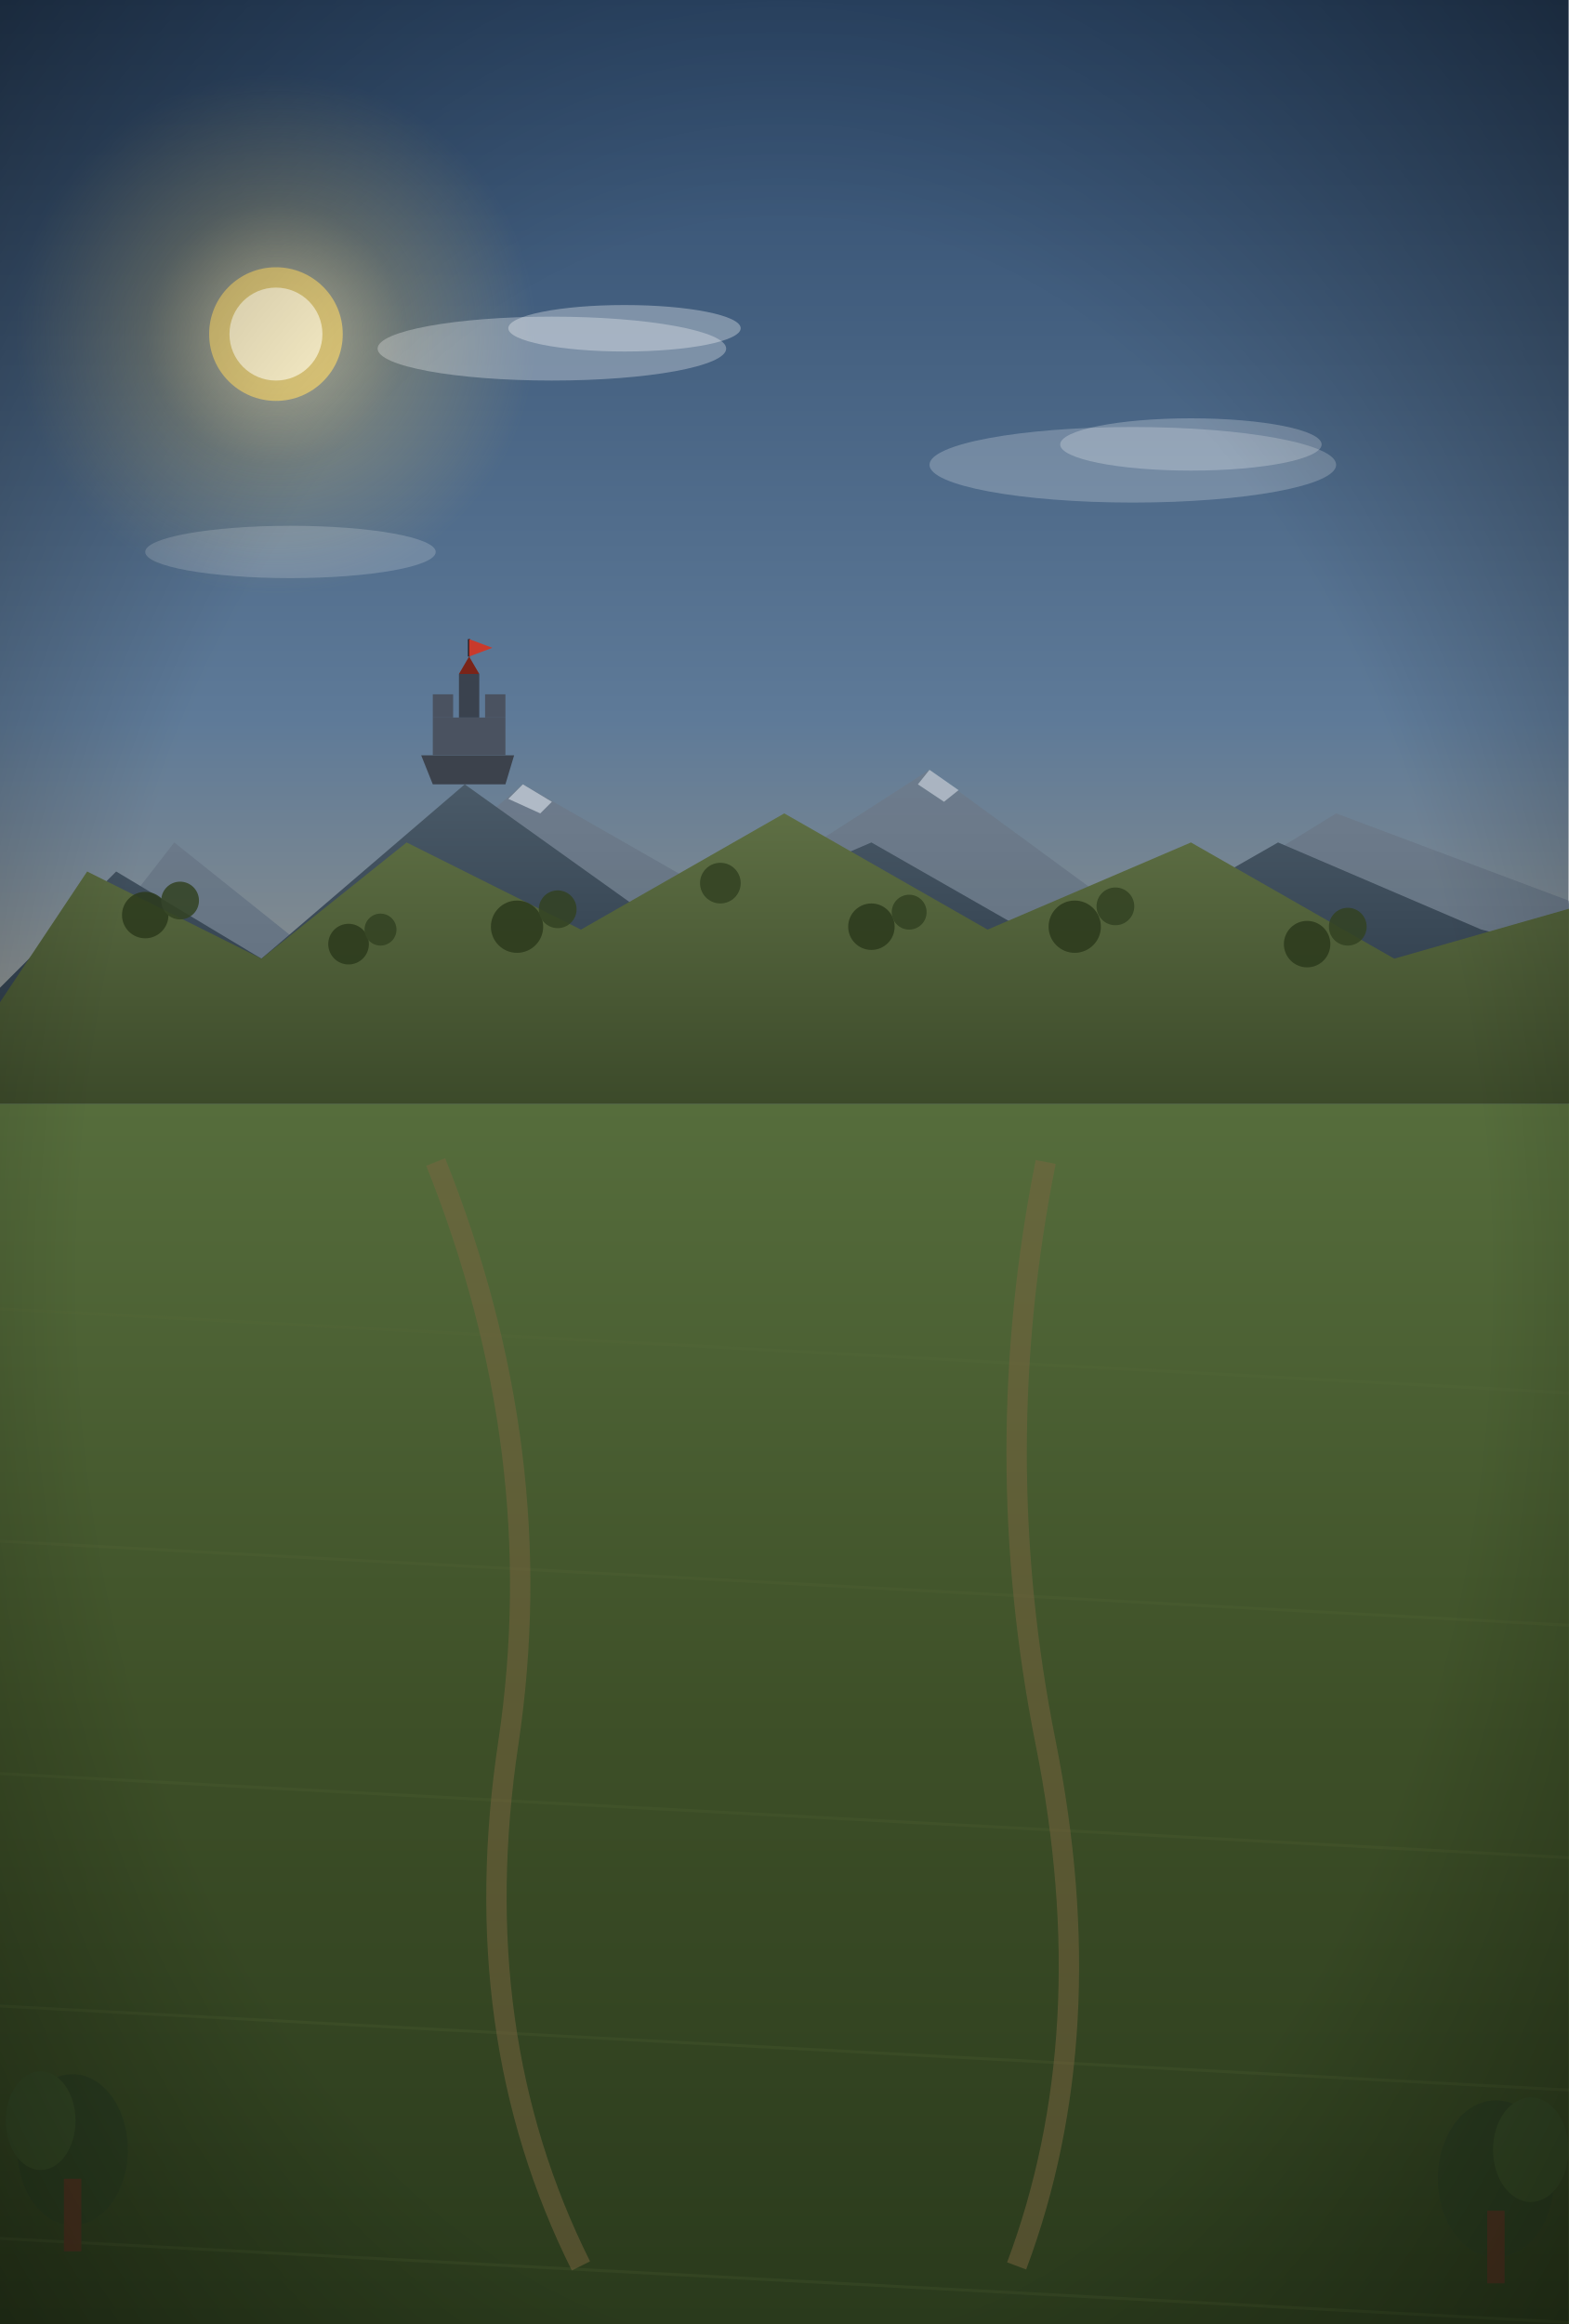
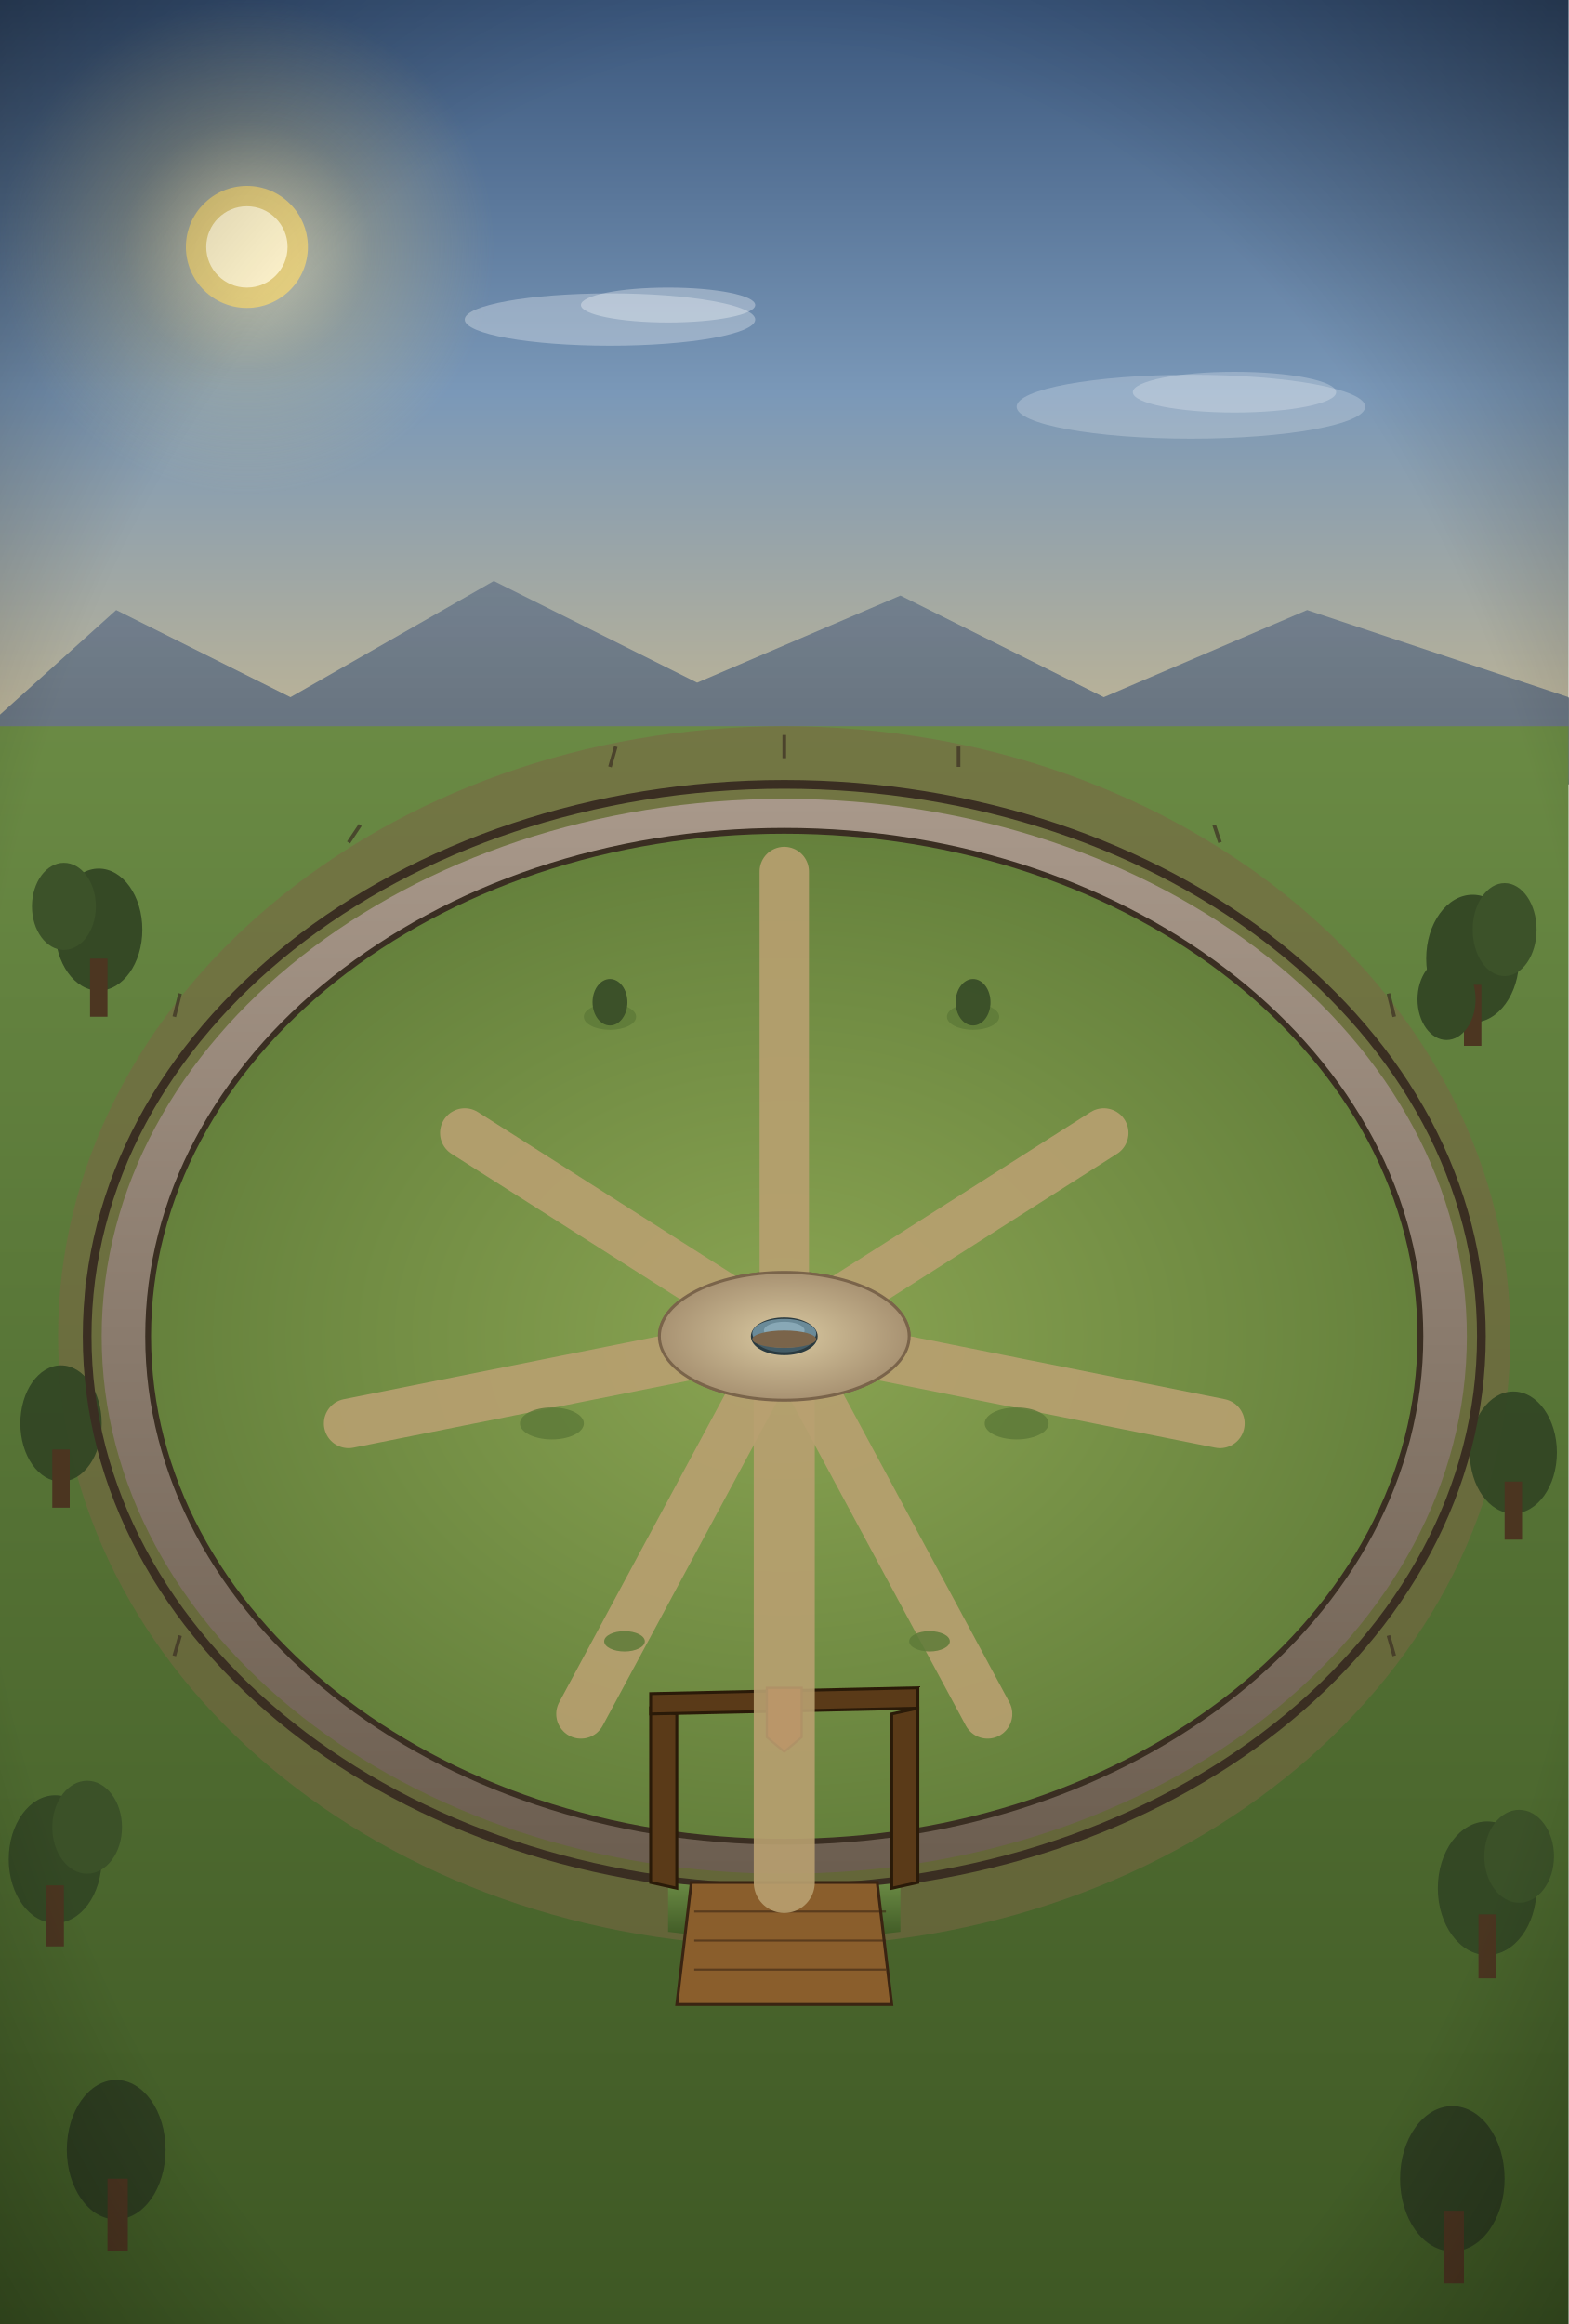
<svg xmlns="http://www.w3.org/2000/svg" viewBox="0 0 1080 1600">
  <defs>
    <linearGradient id="bg_sky" x1="0" y1="0" x2="0" y2="1">
-       <stop offset="0" stop-color="#2e4a6c" />
-       <stop offset="0.45" stop-color="#5e7a98" />
-       <stop offset="0.85" stop-color="#c0a880" />
-       <stop offset="1" stop-color="#d8b888" />
+       <stop offset="0" stop-color="#3a567c" />
+       <stop offset="0.5" stop-color="#7a98b8" />
+       <stop offset="1" stop-color="#c8b890" />
    </linearGradient>
    <radialGradient id="bg_sun_glow" cx="0.5" cy="0.5" r="0.5">
      <stop offset="0" stop-color="#fff4cc" stop-opacity="0.65" />
      <stop offset="0.5" stop-color="#f8d068" stop-opacity="0.22" />
      <stop offset="1" stop-color="#f8d068" stop-opacity="0" />
    </radialGradient>
    <linearGradient id="bg_far" x1="0" y1="0" x2="0" y2="1">
      <stop offset="0" stop-color="#6e7c8c" />
      <stop offset="1" stop-color="#5a6878" />
    </linearGradient>
-     <linearGradient id="bg_mid" x1="0" y1="0" x2="0" y2="1">
-       <stop offset="0" stop-color="#4a5a68" />
-       <stop offset="1" stop-color="#2c3a48" />
+     <linearGradient id="bg_outer_grass" x1="0" y1="0" x2="0" y2="1">
+       <stop offset="0" stop-color="#6a8a44" />
+       <stop offset="1" stop-color="#3e5824" />
    </linearGradient>
-     <linearGradient id="bg_hill" x1="0" y1="0" x2="0" y2="1">
-       <stop offset="0" stop-color="#5e6f44" />
-       <stop offset="1" stop-color="#3c4a2a" />
+     <radialGradient id="bg_inner_grass" cx="0.5" cy="0.5" r="0.6">
+       <stop offset="0" stop-color="#8aa452" />
+       <stop offset="1" stop-color="#5e7a38" />
+     </radialGradient>
+     <linearGradient id="bg_wall_stone" x1="0" y1="0" x2="0" y2="1">
+       <stop offset="0" stop-color="#a8988a" />
+       <stop offset="1" stop-color="#6c5e50" />
    </linearGradient>
-     <linearGradient id="bg_ground" x1="0" y1="0" x2="0" y2="1">
-       <stop offset="0" stop-color="#566d3c" />
-       <stop offset="0.5" stop-color="#3e5028" />
-       <stop offset="1" stop-color="#2a3a1c" />
-     </linearGradient>
+     <radialGradient id="bg_plaza" cx="0.5" cy="0.5" r="0.5">
+       <stop offset="0" stop-color="#d8c8a0" />
+       <stop offset="1" stop-color="#a89272" />
+     </radialGradient>
    <radialGradient id="bg_vignette" cx="0.5" cy="0.55" r="0.75">
-       <stop offset="0.6" stop-color="#000" stop-opacity="0" />
-       <stop offset="1" stop-color="#000" stop-opacity="0.45" />
+       <stop offset="0.7" stop-color="#000" stop-opacity="0" />
+       <stop offset="1" stop-color="#000" stop-opacity="0.4" />
    </radialGradient>
  </defs>
-   <rect x="0" y="0" width="1080" height="1100" fill="url(#bg_sky)" />
-   <circle cx="190" cy="230" r="180" fill="url(#bg_sun_glow)" />
-   <circle cx="190" cy="230" r="46" fill="#f4d674" opacity="0.78" />
-   <circle cx="190" cy="230" r="32" fill="#fff4cc" />
-   <ellipse cx="380" cy="240" rx="120" ry="22" fill="#fff" opacity="0.30" />
-   <ellipse cx="430" cy="226" rx="80" ry="16" fill="#fff" opacity="0.32" />
-   <ellipse cx="780" cy="320" rx="140" ry="26" fill="#fff" opacity="0.22" />
-   <ellipse cx="820" cy="306" rx="90" ry="18" fill="#fff" opacity="0.24" />
-   <ellipse cx="200" cy="380" rx="100" ry="18" fill="#fff" opacity="0.18" />
-   <path d="M -20 760 L 120 580 L 220 660 L 360 540 L 500 620 L 640 530 L 790 640 L 920 560 L 1080 620 L 1100 780 L -20 780 Z" fill="url(#bg_far)" opacity="0.92" />
-   <path d="M 350 550 L 360 540 L 380 552 L 372 560 Z" fill="#dde4ec" opacity="0.6" />
-   <path d="M 632 540 L 640 530 L 660 544 L 650 552 Z" fill="#dde4ec" opacity="0.55" />
-   <path d="M -20 700 L 80 600 L 180 660 L 320 540 L 460 640 L 600 580 L 740 660 L 880 580 L 1020 640 L 1100 660 L 1100 720 L -20 720 Z" fill="url(#bg_mid)" />
-   <polygon points="298,540 348,540 354,520 290,520" fill="#3c424c" />
-   <polygon points="298,520 348,520 348,494 298,494" fill="#4a5260" />
-   <polygon points="298,494 312,494 312,478 298,478" fill="#4a5260" />
-   <polygon points="334,494 348,494 348,478 334,478" fill="#4a5260" />
-   <polygon points="316,494 330,494 330,464 316,464" fill="#3a424e" />
-   <polygon points="316,464 330,464 323,452" fill="#7a2418" />
-   <line x1="323" y1="452" x2="323" y2="440" stroke="#1a1a20" stroke-width="1.6" />
-   <polygon points="323,440 339,446 323,452" fill="#c93a2c" />
-   <path d="M -20 720 L 60 600 L 180 660 L 280 580 L 400 640 L 540 560 L 680 640 L 820 580 L 960 660 L 1100 620 L 1100 760 L -20 760 Z" fill="url(#bg_hill)" />
+   <rect x="0" y="0" width="1080" height="540" fill="url(#bg_sky)" />
+   <circle cx="170" cy="170" r="170" fill="url(#bg_sun_glow)" />
+   <circle cx="170" cy="170" r="42" fill="#f4d674" opacity="0.78" />
+   <circle cx="170" cy="170" r="28" fill="#fff4cc" />
+   <ellipse cx="420" cy="220" rx="100" ry="18" fill="#fff" opacity="0.30" />
+   <ellipse cx="460" cy="210" rx="60" ry="12" fill="#fff" opacity="0.32" />
+   <ellipse cx="820" cy="280" rx="120" ry="22" fill="#fff" opacity="0.22" />
+   <ellipse cx="850" cy="270" rx="70" ry="14" fill="#fff" opacity="0.24" />
+   <path d="M -20 510 L 80 420 L 200 480 L 340 400 L 480 470 L 620 410 L 760 480 L 900 420 L 1080 480 L 1100 540 L -20 540 Z" fill="url(#bg_far)" opacity="0.9" />
+   <rect x="0" y="500" width="1080" height="1100" fill="url(#bg_outer_grass)" />
+   <ellipse cx="540" cy="920" rx="500" ry="420" fill="#7a6644" opacity="0.55" />
+   <g opacity="0.95">
+     <ellipse cx="68" cy="640" rx="30" ry="42" fill="#324624" />
+     <rect x="62" y="660" width="12" height="40" fill="#4a3220" />
+     <ellipse cx="44" cy="624" rx="22" ry="30" fill="#3a5028" />
+     <ellipse cx="1014" cy="660" rx="32" ry="44" fill="#324624" />
+     <rect x="1008" y="678" width="12" height="42" fill="#4a3220" />
+     <ellipse cx="1036" cy="640" rx="22" ry="32" fill="#3a5028" />
+     <ellipse cx="996" cy="688" rx="20" ry="28" fill="#324624" />
+     <ellipse cx="42" cy="980" rx="28" ry="40" fill="#324624" />
+     <rect x="36" y="998" width="12" height="40" fill="#4a3220" />
+     <ellipse cx="38" cy="1280" rx="32" ry="44" fill="#324624" />
+     <rect x="32" y="1298" width="12" height="42" fill="#4a3220" />
+     <ellipse cx="60" cy="1258" rx="24" ry="32" fill="#3a5028" />
+     <ellipse cx="1042" cy="1000" rx="30" ry="42" fill="#324624" />
+     <rect x="1036" y="1020" width="12" height="40" fill="#4a3220" />
+     <ellipse cx="1024" cy="1300" rx="34" ry="46" fill="#324624" />
+     <rect x="1018" y="1318" width="12" height="44" fill="#4a3220" />
+     <ellipse cx="1046" cy="1278" rx="24" ry="32" fill="#3a5028" />
+     <ellipse cx="80" cy="1480" rx="34" ry="48" fill="#2c3c20" />
+     <rect x="74" y="1500" width="14" height="50" fill="#4a3220" />
+     <ellipse cx="1000" cy="1500" rx="36" ry="50" fill="#2c3c20" />
+     <rect x="994" y="1522" width="14" height="50" fill="#4a3220" />
+   </g>
+   <ellipse cx="540" cy="920" rx="480" ry="380" fill="none" stroke="#3a2e22" stroke-width="6" />
+   <ellipse cx="540" cy="920" rx="470" ry="370" fill="url(#bg_wall_stone)" stroke="none" />
+   <ellipse cx="540" cy="920" rx="440" ry="350" fill="#3a2e22" />
+   <ellipse cx="540" cy="920" rx="436" ry="346" fill="url(#bg_inner_grass)" />
+   <g stroke="#3a2e22" stroke-width="2.5" opacity="0.7">
+     <line x1="60" y1="900" x2="60" y2="884" />
+     <line x1="120" y1="700" x2="124" y2="684" />
+     <line x1="240" y1="580" x2="248" y2="568" />
+     <line x1="420" y1="528" x2="424" y2="514" />
+     <line x1="540" y1="522" x2="540" y2="506" />
+     <line x1="660" y1="528" x2="660" y2="514" />
+     <line x1="840" y1="580" x2="836" y2="568" />
+     <line x1="960" y1="700" x2="956" y2="684" />
+     <line x1="1020" y1="900" x2="1020" y2="884" />
+     <line x1="960" y1="1140" x2="956" y2="1126" />
+     <line x1="120" y1="1140" x2="124" y2="1126" />
+   </g>
+   <path d="M 460 1296 Q 540 1306 620 1296 L 620 1330 Q 540 1340 460 1330 Z" fill="url(#bg_outer_grass)" />
+   <polygon points="476,1296 604,1296 614,1380 466,1380" fill="#8a5e2c" stroke="#3a2412" stroke-width="2" />
+   <line x1="478" y1="1316" x2="610" y2="1316" stroke="#3a2412" stroke-width="1.4" opacity="0.6" />
+   <line x1="478" y1="1336" x2="610" y2="1336" stroke="#3a2412" stroke-width="1.4" opacity="0.6" />
+   <line x1="478" y1="1356" x2="610" y2="1356" stroke="#3a2412" stroke-width="1.4" opacity="0.6" />
+   <polygon points="448,1296 466,1300 466,1180 448,1176" fill="#5a3a18" stroke="#2a1a08" stroke-width="2" />
+   <polygon points="614,1300 632,1296 632,1176 614,1180" fill="#5a3a18" stroke="#2a1a08" stroke-width="2" />
+   <polygon points="448,1180 632,1176 632,1162 448,1166" fill="#5a3a18" stroke="#2a1a08" stroke-width="2" />
+   <polygon points="528,1162 552,1162 552,1196 540,1206 528,1196" fill="#c93a2c" stroke="#5a1410" stroke-width="1.5" />
+   <ellipse cx="540" cy="920" rx="86" ry="44" fill="url(#bg_plaza)" stroke="#7a644a" stroke-width="2" />
+   <ellipse cx="540" cy="920" rx="22" ry="12" fill="#445c66" stroke="#2a3a40" stroke-width="2" />
+   <ellipse cx="540" cy="918" rx="22" ry="10" fill="#6a8a98" />
+   <ellipse cx="540" cy="916" rx="14" ry="6" fill="#88a8b6" />
+   <ellipse cx="540" cy="922" rx="22" ry="6" fill="#7a644a" />
+   <g stroke="#b8a070" stroke-width="34" stroke-linecap="round" opacity="0.9" fill="none">
+     <line x1="540" y1="920" x2="540" y2="600" />
+     <line x1="540" y1="920" x2="320" y2="780" />
+     <line x1="540" y1="920" x2="760" y2="780" />
+     <line x1="540" y1="920" x2="240" y2="980" />
+     <line x1="540" y1="920" x2="840" y2="980" />
+     <line x1="540" y1="920" x2="400" y2="1180" />
+     <line x1="540" y1="920" x2="680" y2="1180" />
+   </g>
+   <line x1="540" y1="920" x2="540" y2="1296" stroke="#b8a070" stroke-width="42" stroke-linecap="round" opacity="0.9" />
+   <ellipse cx="540" cy="920" rx="86" ry="44" fill="url(#bg_plaza)" stroke="#7a644a" stroke-width="2" />
+   <ellipse cx="540" cy="920" rx="22" ry="12" fill="#445c66" stroke="#2a3a40" stroke-width="2" />
+   <ellipse cx="540" cy="918" rx="22" ry="10" fill="#6a8a98" />
+   <ellipse cx="540" cy="916" rx="14" ry="6" fill="#88a8b6" />
+   <ellipse cx="540" cy="922" rx="22" ry="6" fill="#7a644a" />
  <g opacity="0.85">
-     <circle cx="100" cy="630" r="16" fill="#2c3a1c" />
-     <circle cx="124" cy="620" r="13" fill="#324222" />
-     <circle cx="240" cy="650" r="14" fill="#2c3a1c" />
-     <circle cx="262" cy="640" r="11" fill="#324222" />
-     <circle cx="356" cy="638" r="18" fill="#2c3a1c" />
-     <circle cx="384" cy="626" r="13" fill="#324222" />
-     <circle cx="496" cy="608" r="14" fill="#324222" />
-     <circle cx="600" cy="638" r="16" fill="#2c3a1c" />
-     <circle cx="626" cy="628" r="12" fill="#324222" />
-     <circle cx="740" cy="638" r="18" fill="#2c3a1c" />
-     <circle cx="768" cy="624" r="13" fill="#324222" />
-     <circle cx="900" cy="650" r="16" fill="#2c3a1c" />
-     <circle cx="928" cy="638" r="13" fill="#324222" />
-   </g>
-   <path d="M -20 760 L 1100 760 L 1100 1600 L -20 1600 Z" fill="url(#bg_ground)" />
-   <g stroke="#586c3a" stroke-width="2" opacity="0.18">
-     <line x1="-20" y1="900" x2="1100" y2="960" />
-     <line x1="-20" y1="1060" x2="1100" y2="1120" />
-     <line x1="-20" y1="1220" x2="1100" y2="1280" />
-     <line x1="-20" y1="1380" x2="1100" y2="1440" />
-     <line x1="-20" y1="1540" x2="1100" y2="1600" />
-   </g>
-   <path d="M 300 800 Q 380 1000 350 1200 Q 320 1400 400 1560" stroke="#7a6440" stroke-width="14" fill="none" opacity="0.5" />
-   <path d="M 720 800 Q 680 1000 720 1200 Q 760 1400 700 1560" stroke="#7a6440" stroke-width="14" fill="none" opacity="0.5" />
-   <g opacity="0.95">
-     <ellipse cx="50" cy="1480" rx="38" ry="52" fill="#2a3c20" />
-     <rect x="44" y="1500" width="12" height="50" fill="#4a3220" />
-     <ellipse cx="28" cy="1460" rx="24" ry="34" fill="#324624" />
-     <ellipse cx="1030" cy="1500" rx="40" ry="54" fill="#2a3c20" />
-     <rect x="1024" y="1522" width="12" height="50" fill="#4a3220" />
-     <ellipse cx="1054" cy="1480" rx="26" ry="36" fill="#324624" />
+     <ellipse cx="420" cy="700" rx="18" ry="9" fill="#5e7a38" />
+     <ellipse cx="670" cy="700" rx="18" ry="9" fill="#5e7a38" />
+     <ellipse cx="380" cy="980" rx="22" ry="11" fill="#5e7a38" />
+     <ellipse cx="700" cy="980" rx="22" ry="11" fill="#5e7a38" />
+     <ellipse cx="430" cy="1130" rx="14" ry="7" fill="#5e7a38" />
+     <ellipse cx="640" cy="1130" rx="14" ry="7" fill="#5e7a38" />
+     <ellipse cx="420" cy="690" rx="12" ry="16" fill="#324624" />
+     <ellipse cx="670" cy="690" rx="12" ry="16" fill="#324624" />
  </g>
  <rect x="0" y="0" width="1080" height="1600" fill="url(#bg_vignette)" />
</svg>
